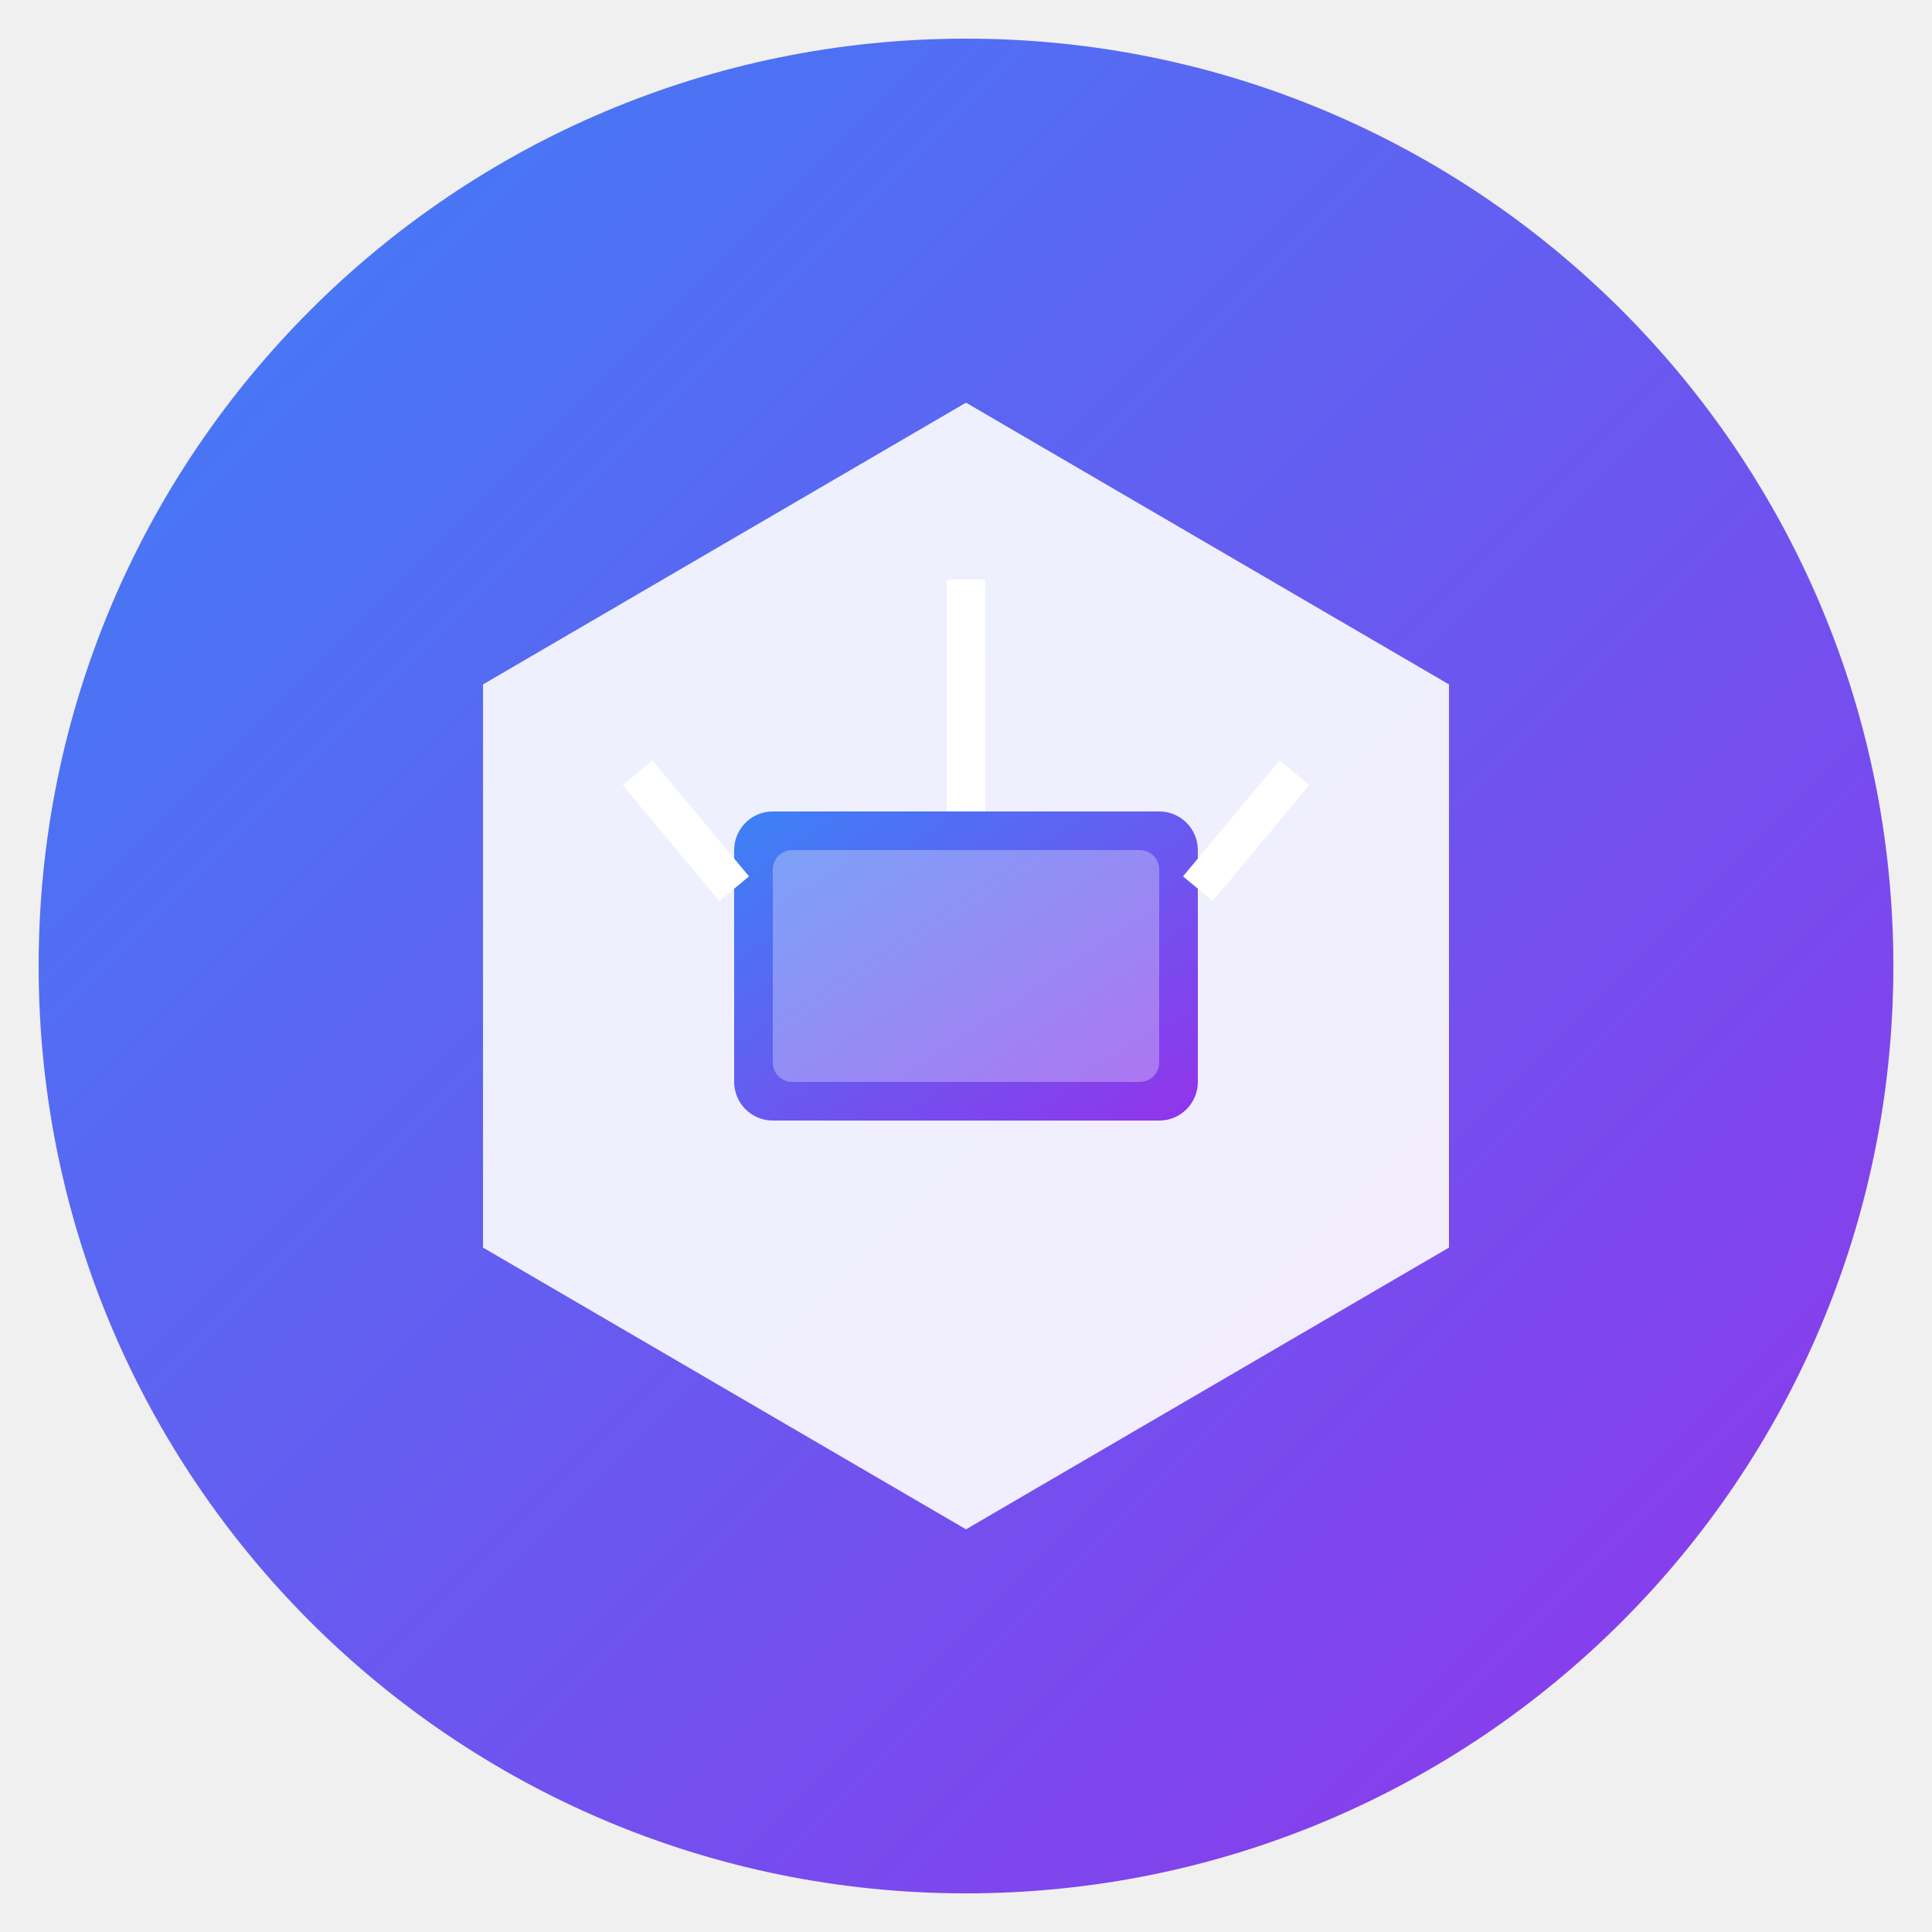
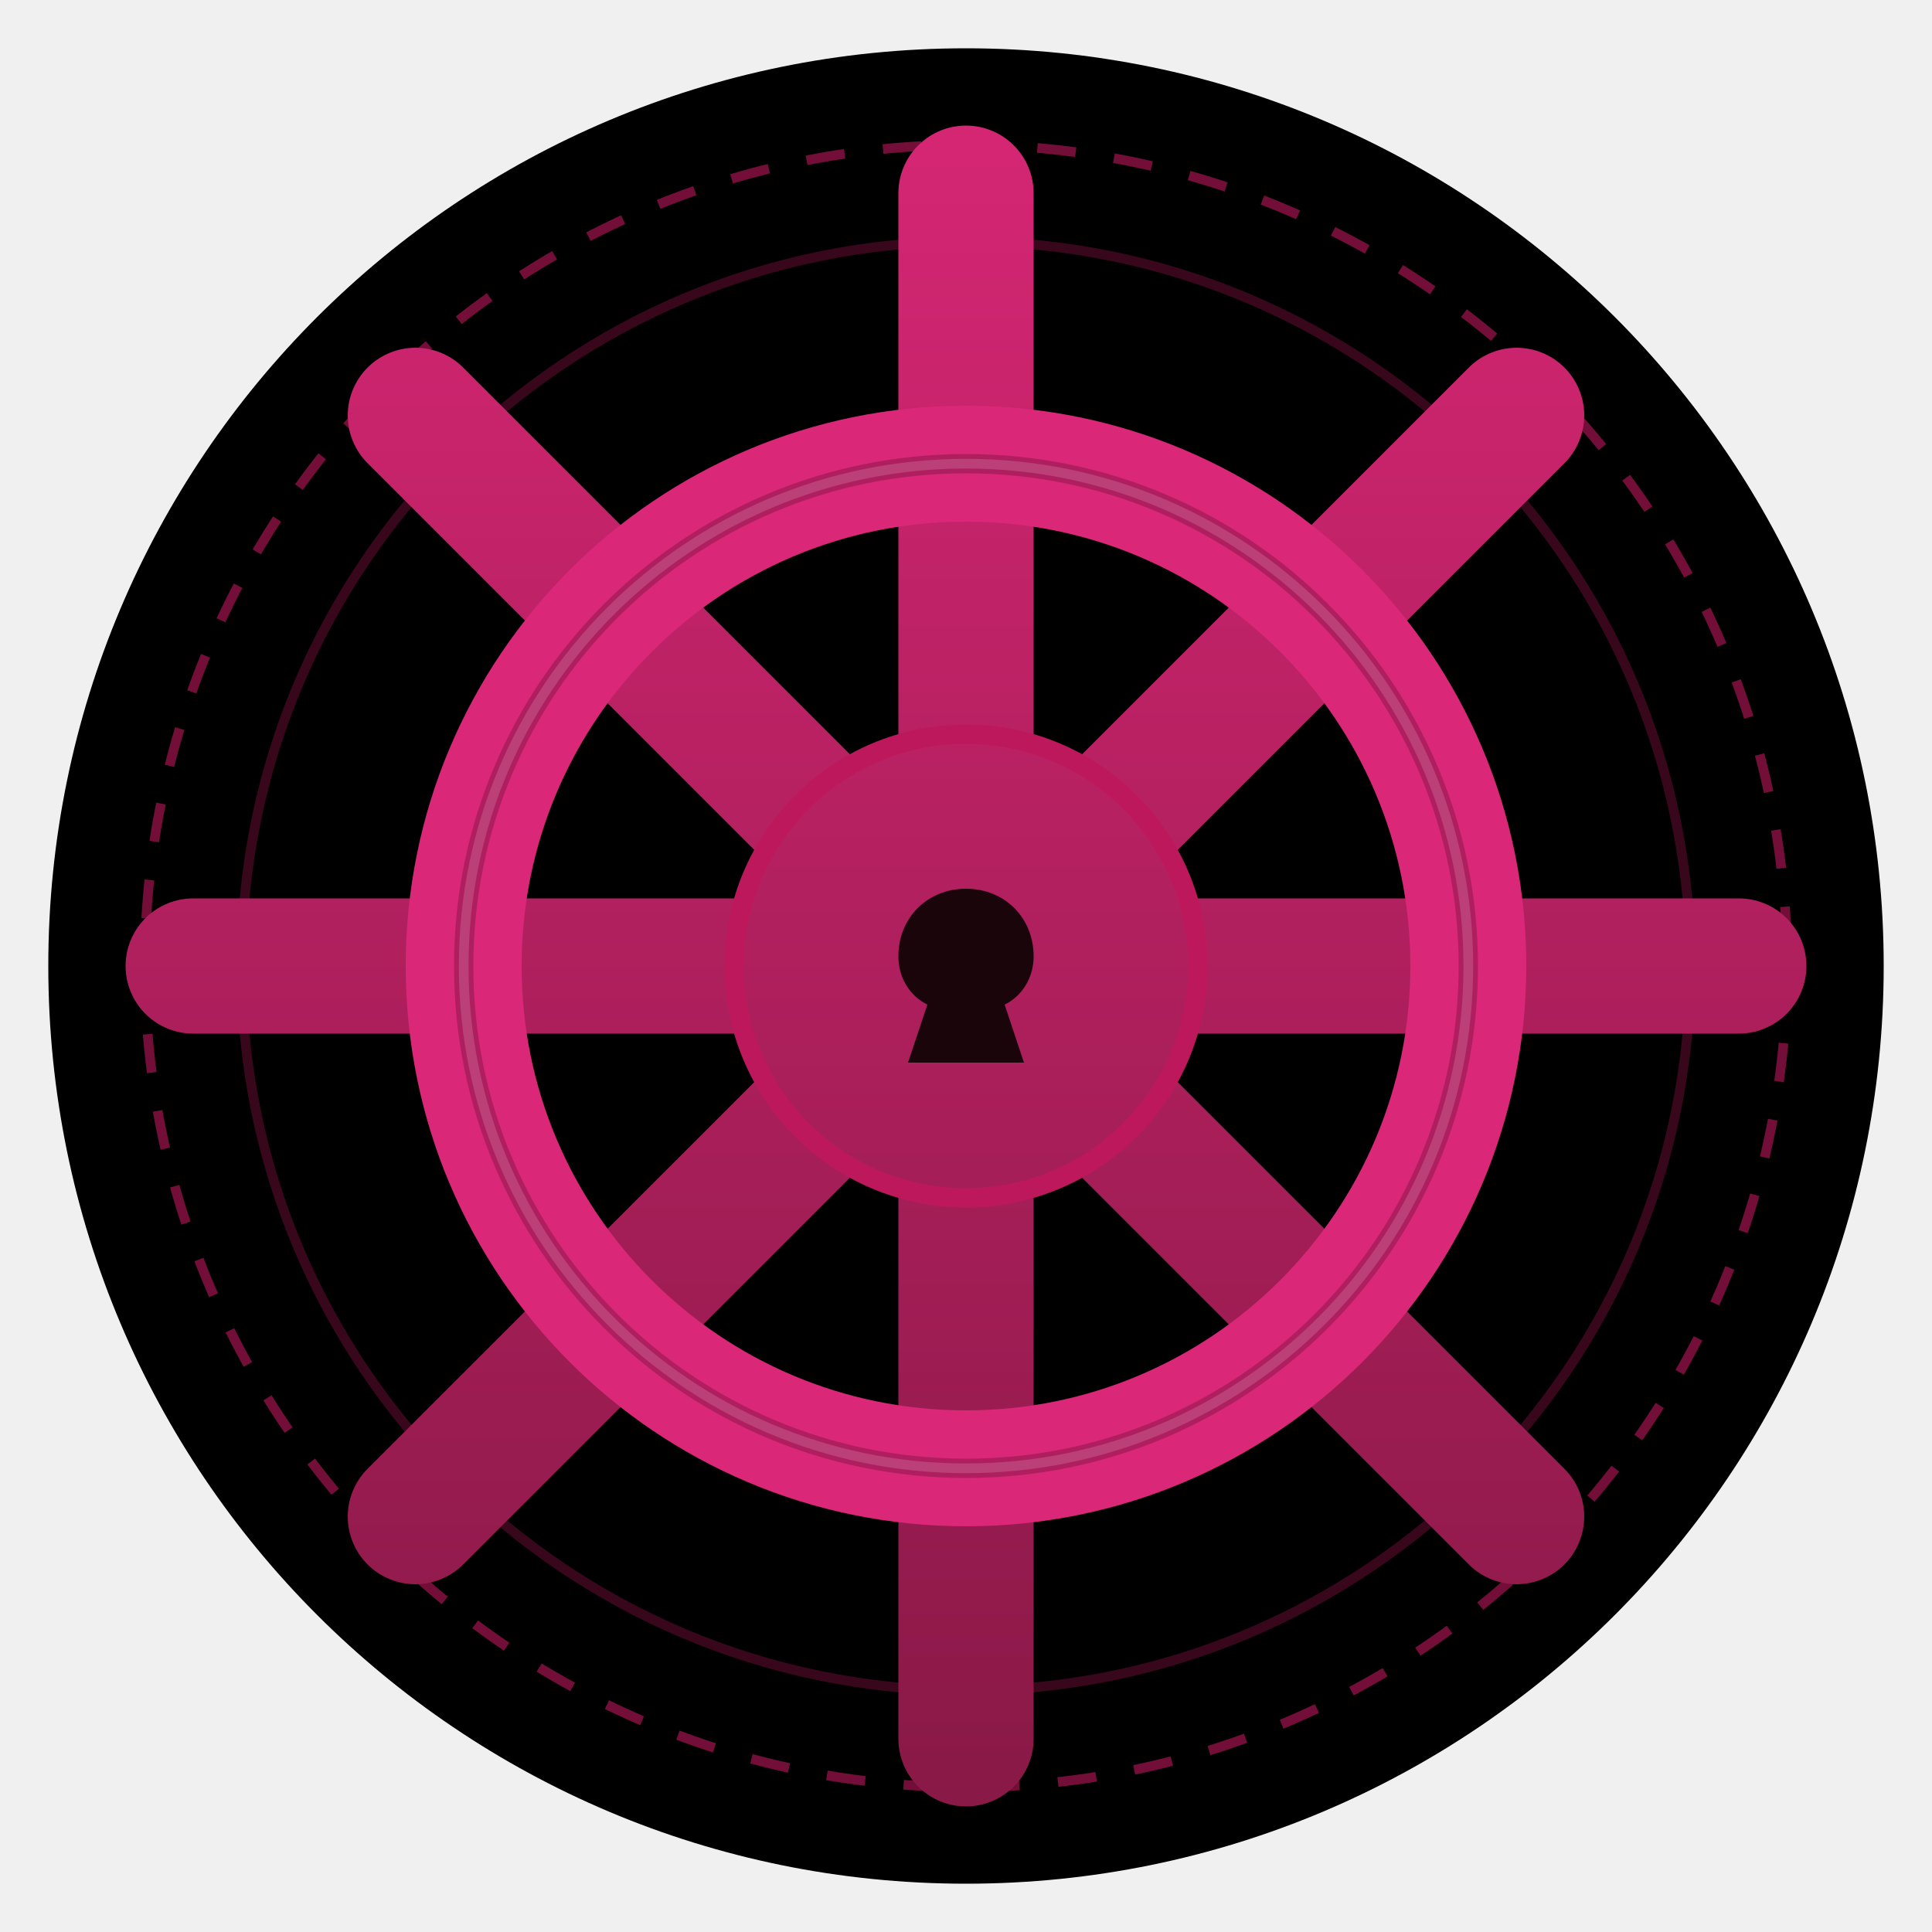
- <svg xmlns="http://www.w3.org/2000/svg" viewBox="0 0 100 100">
+ <svg xmlns="http://www.w3.org/2000/svg" width="200" height="200" viewBox="0 0 200 200" fill="none">
  <defs>
-     <linearGradient id="grad1" x1="0%" y1="0%" x2="100%" y2="100%">
-       <stop offset="0%" style="stop-color:#3B82F6;stop-opacity:1" />
-       <stop offset="100%" style="stop-color:#9333EA;stop-opacity:1" />
+     <linearGradient id="helmGradient" x1="100" y1="0" x2="100" y2="200" gradientUnits="userSpaceOnUse">
+       <stop offset="0%" stop-color="#db2777" />
+       <stop offset="100%" stop-color="#831843" />
    </linearGradient>
  </defs>
-   <circle cx="50" cy="50" r="48" fill="url(#grad1)" />
-   <g transform="translate(50, 50)">
-     <path d="M 0,-28 L 24,-14 L 24,14 L 0,28 L -24,14 L -24,-14 Z" fill="white" opacity="0.9" stroke="white" stroke-width="2" />
-     <rect x="-12" y="-8" width="24" height="16" fill="url(#grad1)" rx="2" />
-     <rect x="-10" y="-6" width="20" height="12" fill="white" opacity="0.3" rx="1" />
-     <line x1="0" y1="-20" x2="0" y2="-8" stroke="white" stroke-width="2" />
-     <line x1="-17" y1="-10" x2="-12" y2="-4" stroke="white" stroke-width="2" />
-     <line x1="17" y1="-10" x2="12" y2="-4" stroke="white" stroke-width="2" />
+   <circle cx="100" cy="100" r="95" fill="#000000" />
+   <circle cx="100" cy="100" r="85" stroke="#be185d" stroke-width="1" stroke-dasharray="4 4" opacity="0.6" />
+   <circle cx="100" cy="100" r="75" stroke="#be185d" stroke-width="1" opacity="0.3" />
+   <g stroke="url(#helmGradient)" stroke-width="14" stroke-linecap="round">
+     <line x1="100" y1="20" x2="100" y2="180" />
+     <line x1="20" y1="100" x2="180" y2="100" />
+     <line x1="43" y1="43" x2="157" y2="157" />
+     <line x1="157" y1="43" x2="43" y2="157" />
  </g>
+   <circle cx="100" cy="100" r="52" stroke="#db2777" stroke-width="12" fill="none" />
+   <circle cx="100" cy="100" r="52" stroke="black" stroke-width="2" stroke-opacity="0.2" fill="none" />
+   <circle cx="100" cy="100" r="24" fill="url(#helmGradient)" stroke="#be185d" stroke-width="2" />
+   <path d="M100 92 C104 92 107 95 107 99 C107 101 106 103 104 104 L 106 110 H 94 L 96 104 C 94 103 93 101 93 99 C93 95 96 92 100 92 Z" fill="#1a050b" />
+   <circle cx="100" cy="100" r="52" stroke="white" stroke-width="1" stroke-opacity="0.15" pointer-events="none" />
</svg>
